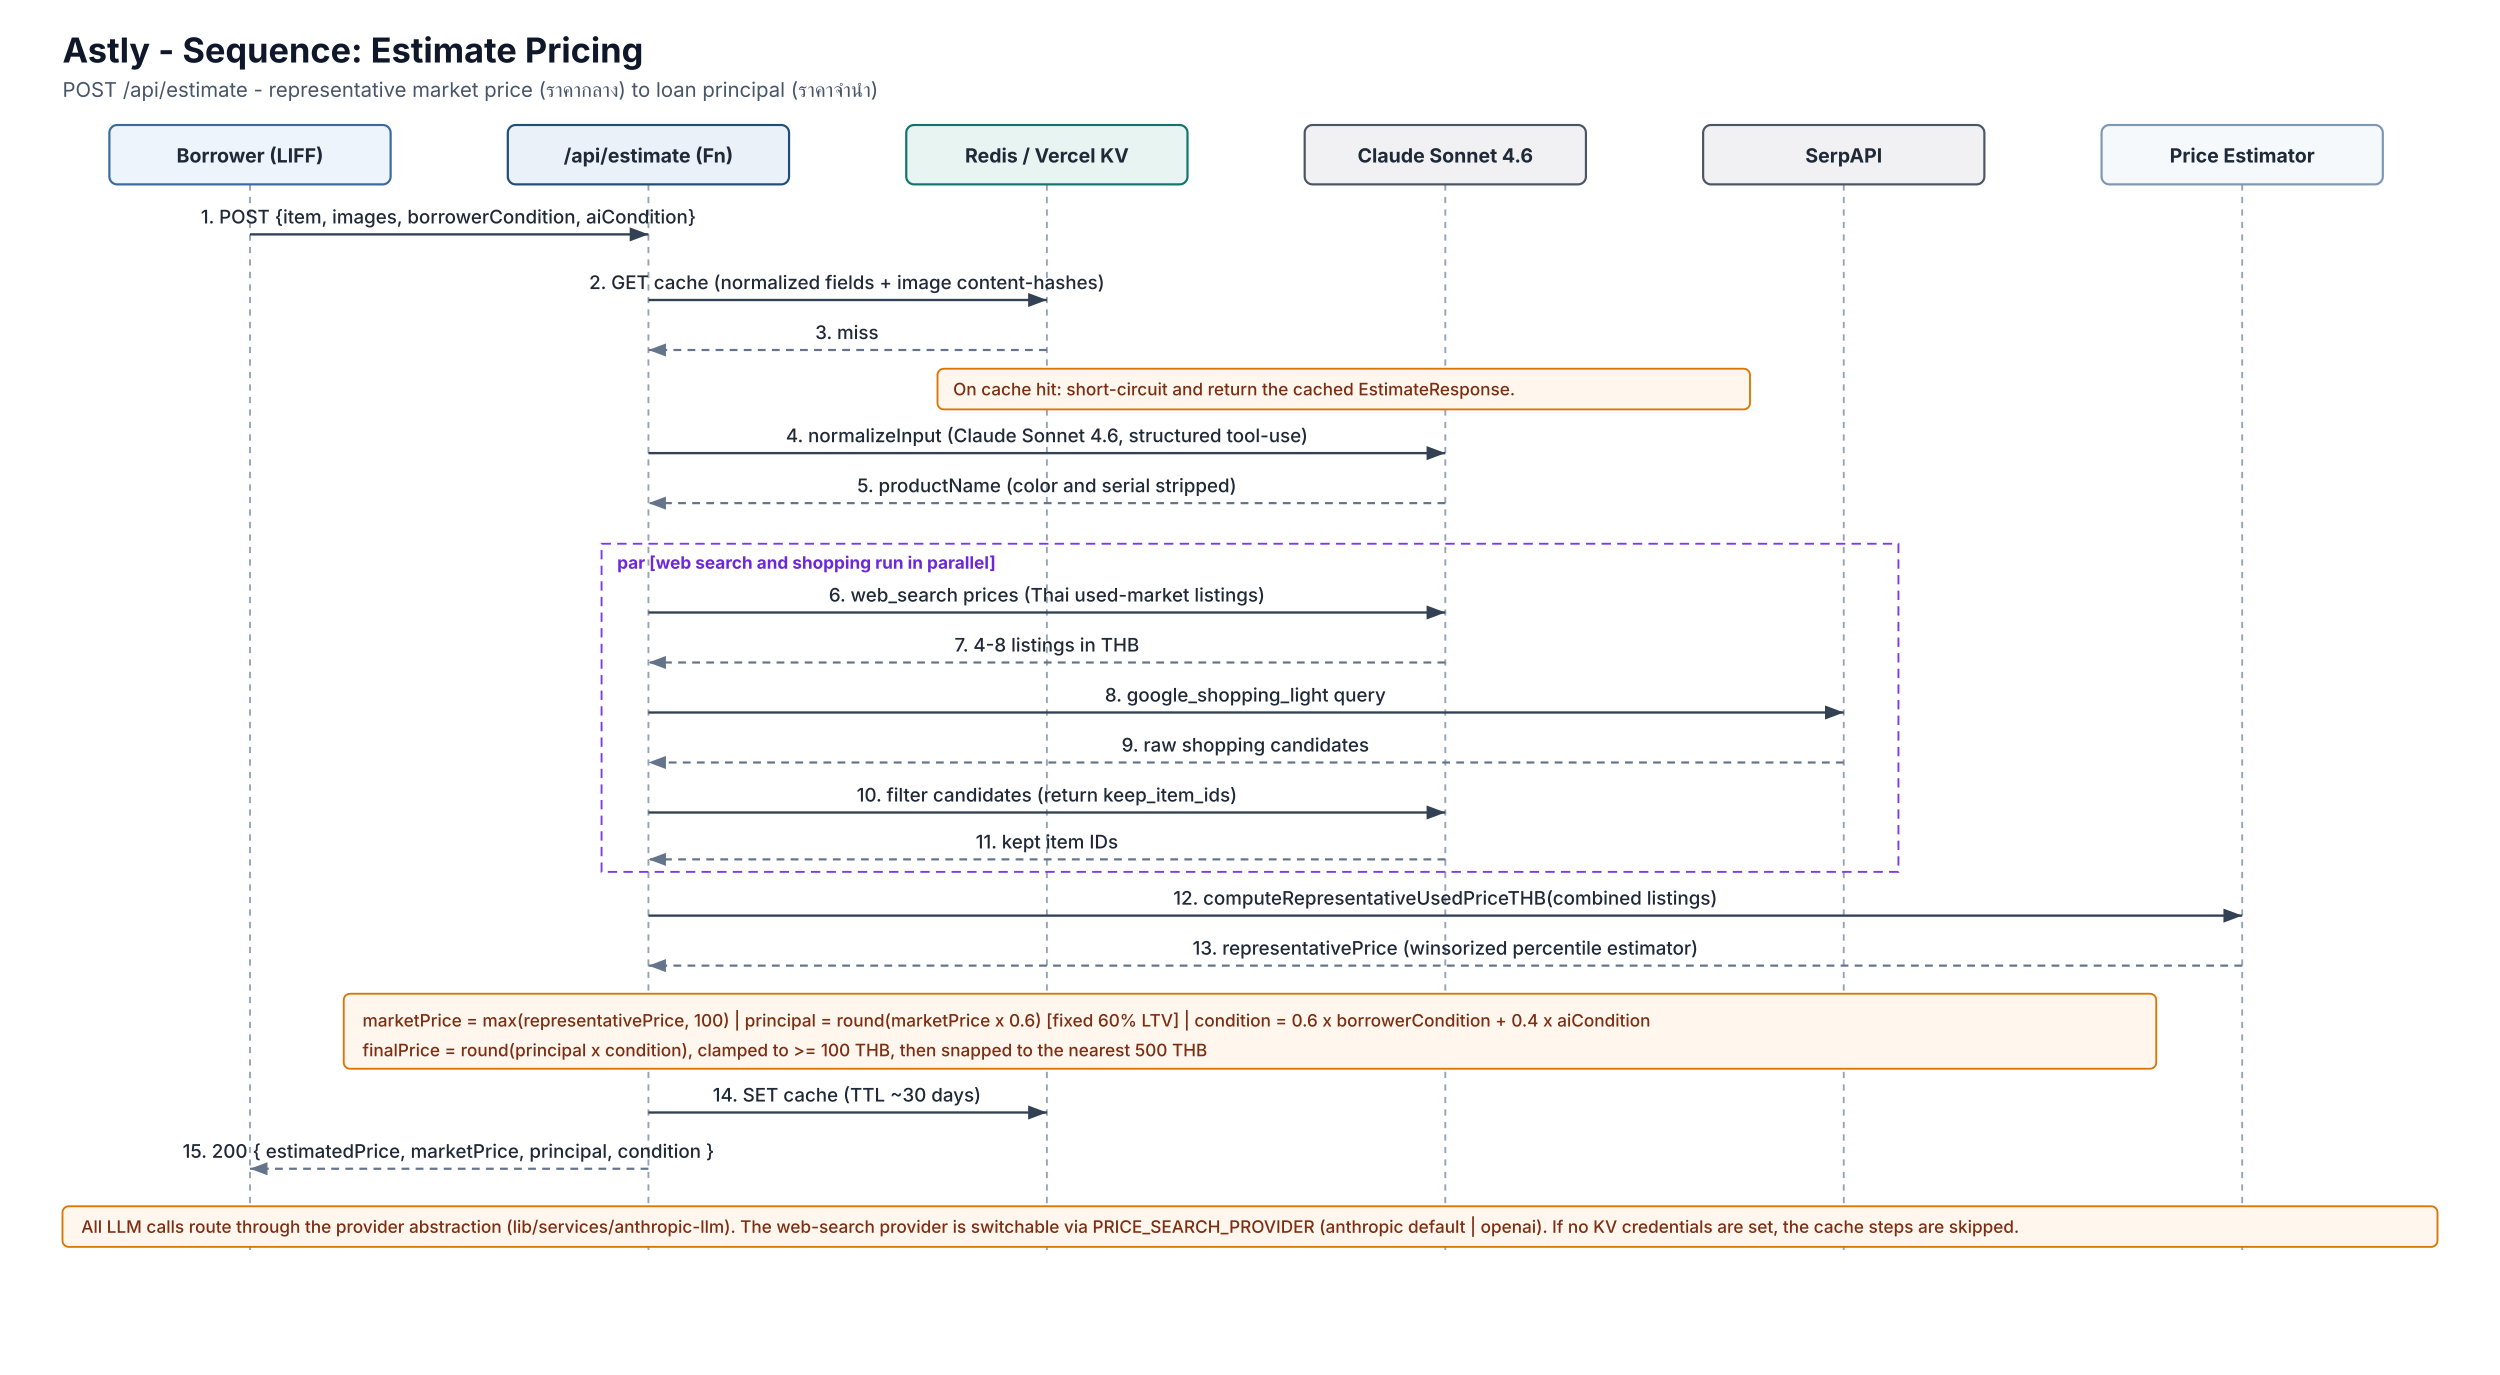
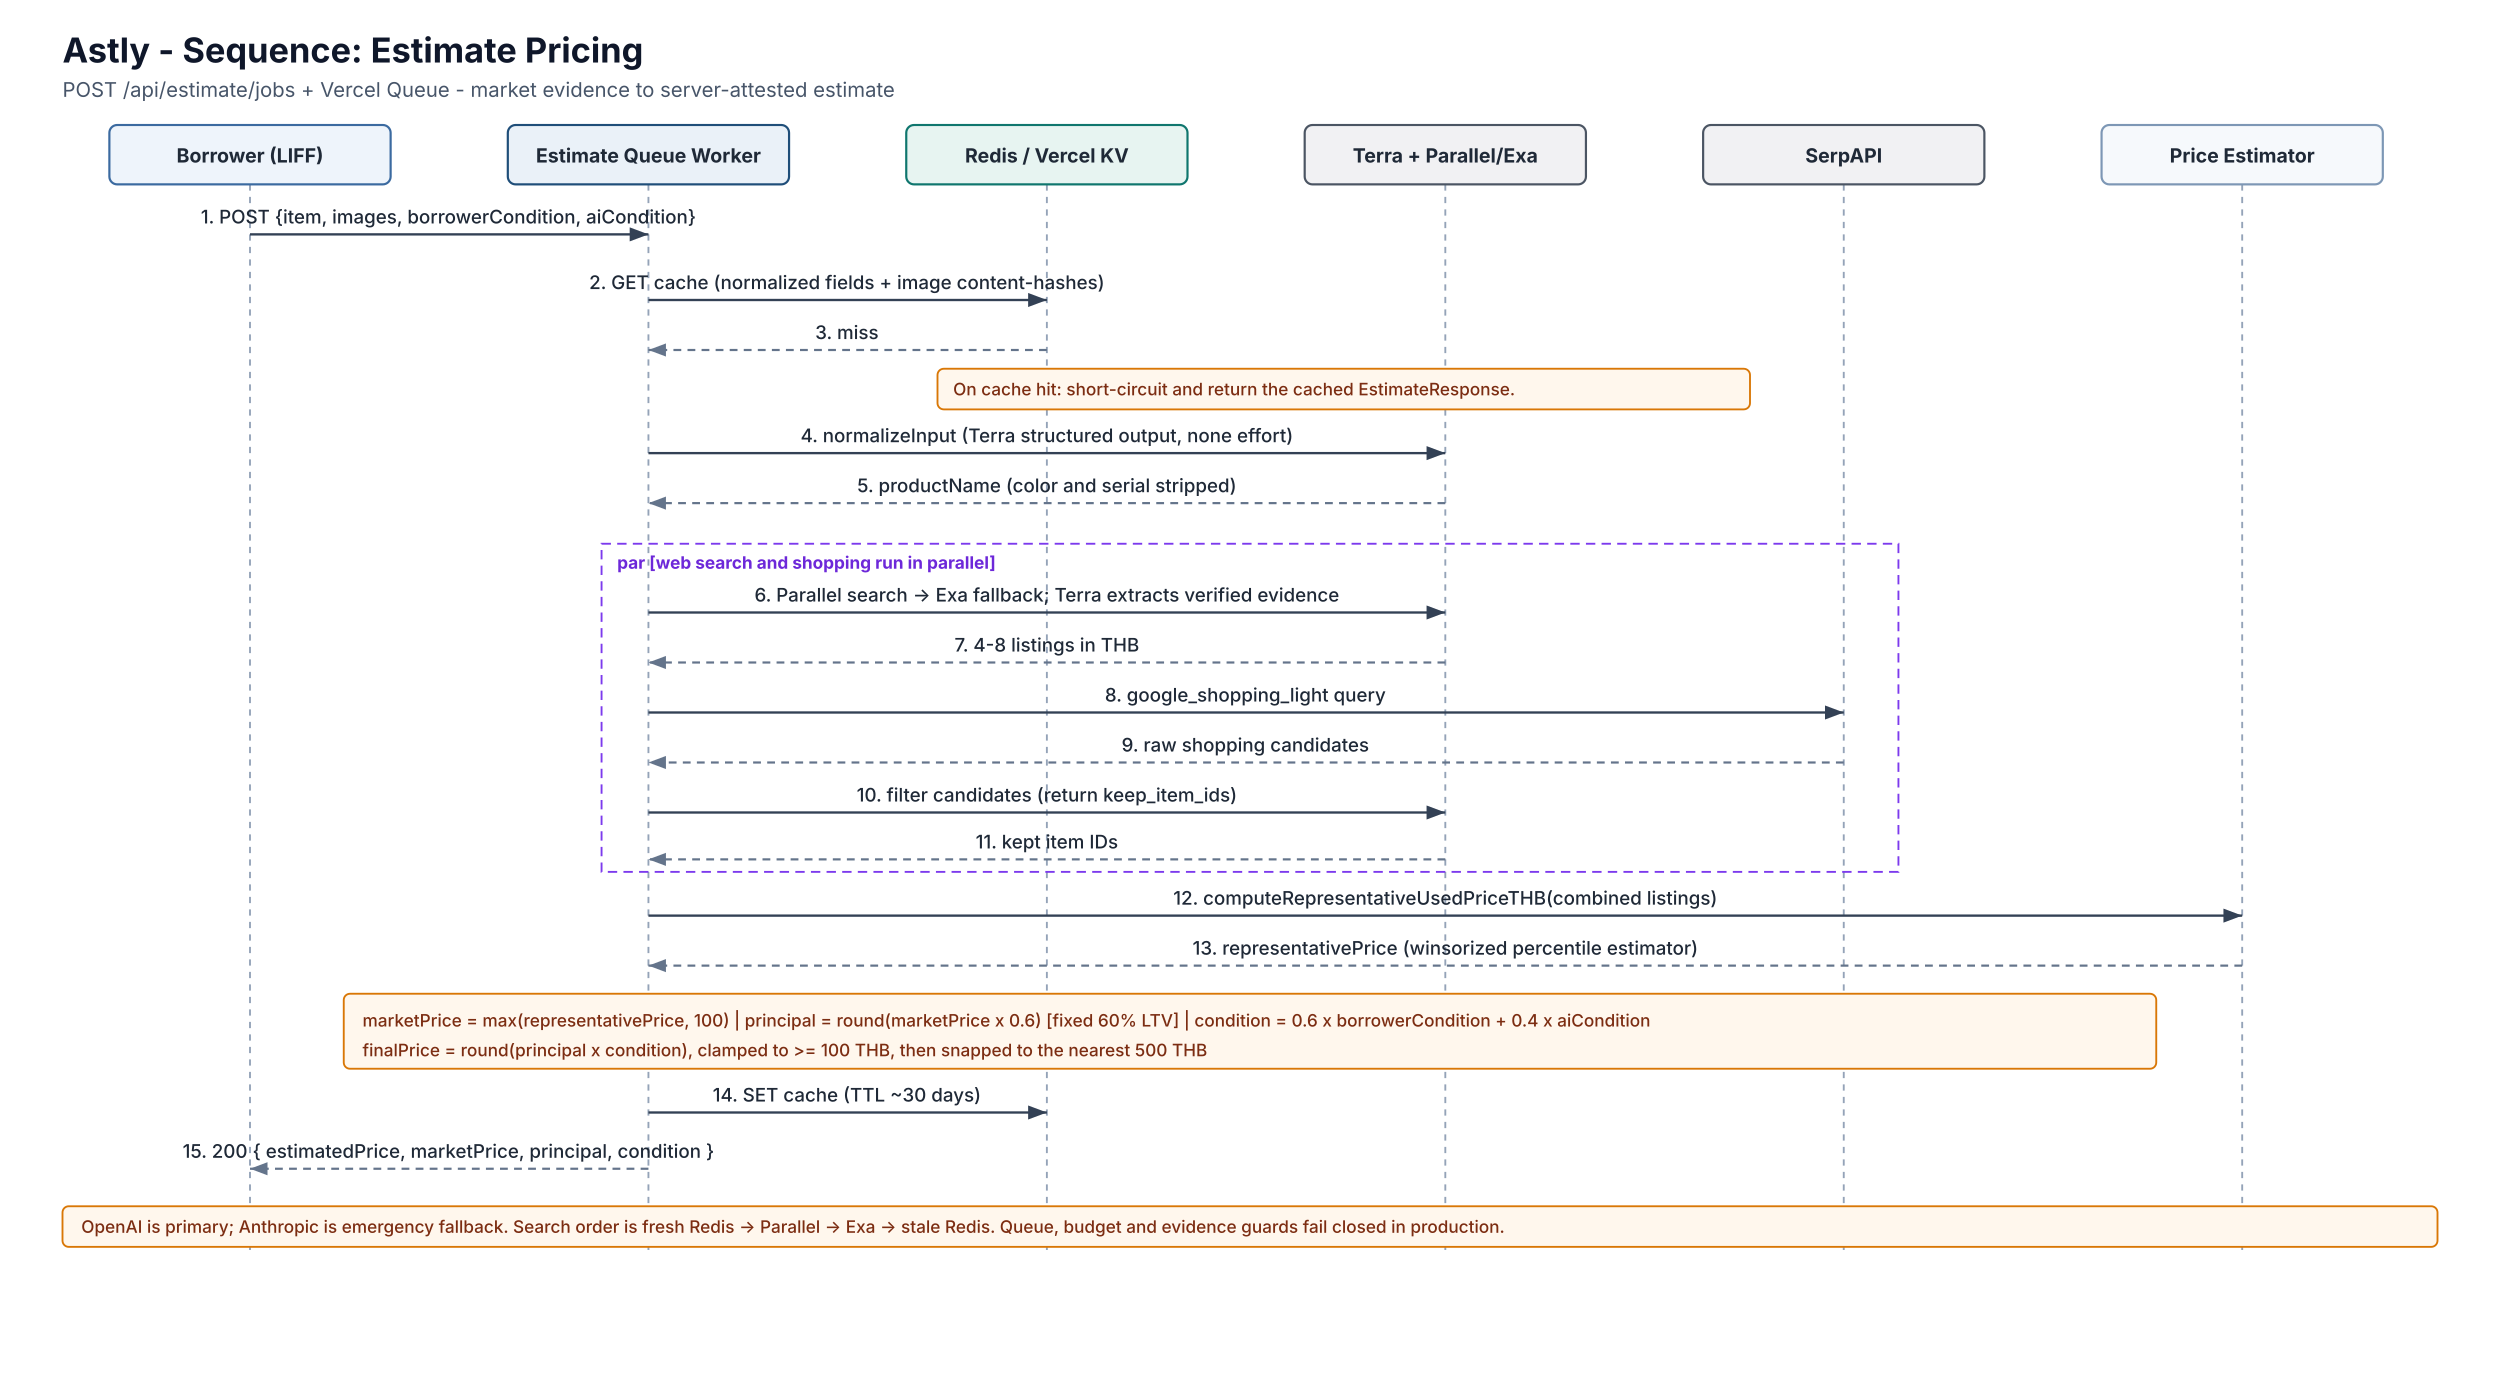
<svg xmlns="http://www.w3.org/2000/svg" viewBox="0 0 1600 880" role="img" font-family="Inter, 'Helvetica Neue', Arial, sans-serif">
  <defs>
    <marker id="ar" markerWidth="10" markerHeight="10" refX="8" refY="3" orient="auto">
      <path d="M0,0 L8,3 L0,6 z" fill="#334155" />
    </marker>
    <marker id="arA" markerWidth="10" markerHeight="10" refX="8" refY="3" orient="auto">
      <path d="M0,0 L8,3 L0,6 z" fill="#64748b" />
    </marker>
    <style>
.title{font-size:22px;font-weight:700;fill:#0f172a}
.sub{font-size:13px;fill:#475569}
.client{fill:#eef4fb;stroke:#3b6aa0;stroke-width:1.4}
.plat{fill:#eaf1f8;stroke:#1f4e79;stroke-width:1.4}
.lib{fill:#f6f9fc;stroke:#7d97b5;stroke-width:1.4}
.data{fill:#e7f4f1;stroke:#0f766e;stroke-width:1.4}
.ext{fill:#f1f1f3;stroke:#4b5563;stroke-width:1.4}
.ph{font-size:12.5px;font-weight:700;fill:#1f2937}
.life{stroke:#94a3b8;stroke-width:1.2;stroke-dasharray:4 4}
.msg{stroke:#334155;stroke-width:1.5;fill:none;marker-end:url(#ar)}
.ret{stroke:#64748b;stroke-width:1.4;fill:none;stroke-dasharray:5 4;marker-end:url(#arA)}
.ml{font-size:12px;font-weight:500;fill:#1f2937}
.note{fill:#fff7ed;stroke:#d97706;stroke-width:1.2}
.nt{font-size:11px;font-weight:500;fill:#7c2d12}
.frame{fill:none;stroke:#7c3aed;stroke-width:1.2;stroke-dasharray:6 4}
.ft{font-size:11px;font-weight:700;fill:#6d28d9}
</style>
  </defs>
  <rect x="0" y="0" width="1600" height="880" fill="#ffffff" />
  <text class="title" x="40" y="40">Astly  -  Sequence: Estimate Pricing</text>
-   <text class="sub" x="40" y="62">POST /api/estimate    -    representative market price (ราคากลาง) to loan principal (ราคาจำนำ)</text>
+   <text class="sub" x="40" y="62">POST /api/estimate/jobs + Vercel Queue    -    market evidence to server-attested estimate</text>
  <line class="life" x1="160" y1="118" x2="160" y2="800" />
  <line class="life" x1="415" y1="118" x2="415" y2="800" />
  <line class="life" x1="670" y1="118" x2="670" y2="800" />
  <line class="life" x1="925" y1="118" x2="925" y2="800" />
  <line class="life" x1="1180" y1="118" x2="1180" y2="800" />
  <line class="life" x1="1435" y1="118" x2="1435" y2="800" />
  <rect class="client" x="70" y="80" width="180" height="38" rx="5" />
  <text class="ph" x="160" y="104" text-anchor="middle">Borrower (LIFF)</text>
  <rect class="plat" x="325" y="80" width="180" height="38" rx="5" />
-   <text class="ph" x="415" y="104" text-anchor="middle">/api/estimate (Fn)</text>
+   <text class="ph" x="415" y="104" text-anchor="middle">Estimate Queue Worker</text>
  <rect class="data" x="580" y="80" width="180" height="38" rx="5" />
  <text class="ph" x="670" y="104" text-anchor="middle">Redis / Vercel KV</text>
  <rect class="ext" x="835" y="80" width="180" height="38" rx="5" />
-   <text class="ph" x="925" y="104" text-anchor="middle">Claude Sonnet 4.6</text>
+   <text class="ph" x="925" y="104" text-anchor="middle">Terra + Parallel/Exa</text>
  <rect class="ext" x="1090" y="80" width="180" height="38" rx="5" />
  <text class="ph" x="1180" y="104" text-anchor="middle">SerpAPI</text>
  <rect class="lib" x="1345" y="80" width="180" height="38" rx="5" />
  <text class="ph" x="1435" y="104" text-anchor="middle">Price Estimator</text>
  <line class="msg" x1="160" y1="150" x2="415" y2="150" />
  <text class="ml" x="287" y="143" text-anchor="middle">1. POST {item, images, borrowerCondition, aiCondition}</text>
  <line class="msg" x1="415" y1="192" x2="670" y2="192" />
  <text class="ml" x="542" y="185" text-anchor="middle">2. GET cache (normalized fields + image content-hashes)</text>
  <line class="ret" x1="670" y1="224" x2="415" y2="224" />
  <text class="ml" x="542" y="217" text-anchor="middle">3. miss</text>
  <rect class="note" x="600" y="236" width="520" height="26" rx="4" />
  <text class="nt" x="610" y="253">On cache hit: short-circuit and return the cached EstimateResponse.</text>
  <line class="msg" x1="415" y1="290" x2="925" y2="290" />
-   <text class="ml" x="670" y="283" text-anchor="middle">4. normalizeInput (Claude Sonnet 4.6, structured tool-use)</text>
+   <text class="ml" x="670" y="283" text-anchor="middle">4. normalizeInput (Terra structured output, none effort)</text>
  <line class="ret" x1="925" y1="322" x2="415" y2="322" />
  <text class="ml" x="670" y="315" text-anchor="middle">5. productName (color and serial stripped)</text>
  <rect class="frame" x="385" y="348" width="830" height="210" />
  <text class="ft" x="395" y="364">par  [web search and shopping run in parallel]</text>
  <line class="msg" x1="415" y1="392" x2="925" y2="392" />
-   <text class="ml" x="670" y="385" text-anchor="middle">6. web_search prices (Thai used-market listings)</text>
+   <text class="ml" x="670" y="385" text-anchor="middle">6. Parallel search -&gt; Exa fallback; Terra extracts verified evidence</text>
  <line class="ret" x1="925" y1="424" x2="415" y2="424" />
  <text class="ml" x="670" y="417" text-anchor="middle">7. 4-8 listings in THB</text>
  <line class="msg" x1="415" y1="456" x2="1180" y2="456" />
  <text class="ml" x="797" y="449" text-anchor="middle">8. google_shopping_light query</text>
  <line class="ret" x1="1180" y1="488" x2="415" y2="488" />
  <text class="ml" x="797" y="481" text-anchor="middle">9. raw shopping candidates</text>
  <line class="msg" x1="415" y1="520" x2="925" y2="520" />
  <text class="ml" x="670" y="513" text-anchor="middle">10. filter candidates (return keep_item_ids)</text>
  <line class="ret" x1="925" y1="550" x2="415" y2="550" />
  <text class="ml" x="670" y="543" text-anchor="middle">11. kept item IDs</text>
  <line class="msg" x1="415" y1="586" x2="1435" y2="586" />
  <text class="ml" x="925" y="579" text-anchor="middle">12. computeRepresentativeUsedPriceTHB(combined listings)</text>
  <line class="ret" x1="1435" y1="618" x2="415" y2="618" />
  <text class="ml" x="925" y="611" text-anchor="middle">13. representativePrice (winsorized percentile estimator)</text>
  <rect class="note" x="220" y="636" width="1160" height="48" rx="4" />
  <text class="nt" x="232" y="657">marketPrice = max(representativePrice, 100)   |   principal = round(marketPrice x 0.6)  [fixed 60% LTV]   |   condition = 0.6 x borrowerCondition + 0.4 x aiCondition</text>
  <text class="nt" x="232" y="676">finalPrice = round(principal x condition), clamped to &gt;= 100 THB, then snapped to the nearest 500 THB</text>
  <line class="msg" x1="415" y1="712" x2="670" y2="712" />
  <text class="ml" x="542" y="705" text-anchor="middle">14. SET cache (TTL ~30 days)</text>
  <line class="ret" x1="415" y1="748" x2="160" y2="748" />
  <text class="ml" x="287" y="741" text-anchor="middle">15. 200 { estimatedPrice, marketPrice, principal, condition }</text>
  <rect class="note" x="40" y="772" width="1520" height="26" rx="4" fill="#eef4fb" stroke="#3b6aa0" />
-   <text class="nt" x="52" y="789" fill="#1e3a5f">All LLM calls route through the provider abstraction (lib/services/anthropic-llm). The web-search provider is switchable via PRICE_SEARCH_PROVIDER (anthropic default | openai). If no KV credentials are set, the cache steps are skipped.</text>
+   <text class="nt" x="52" y="789" fill="#1e3a5f">OpenAI is primary; Anthropic is emergency fallback. Search order is fresh Redis -&gt; Parallel -&gt; Exa -&gt; stale Redis. Queue, budget and evidence guards fail closed in production.</text>
</svg>
